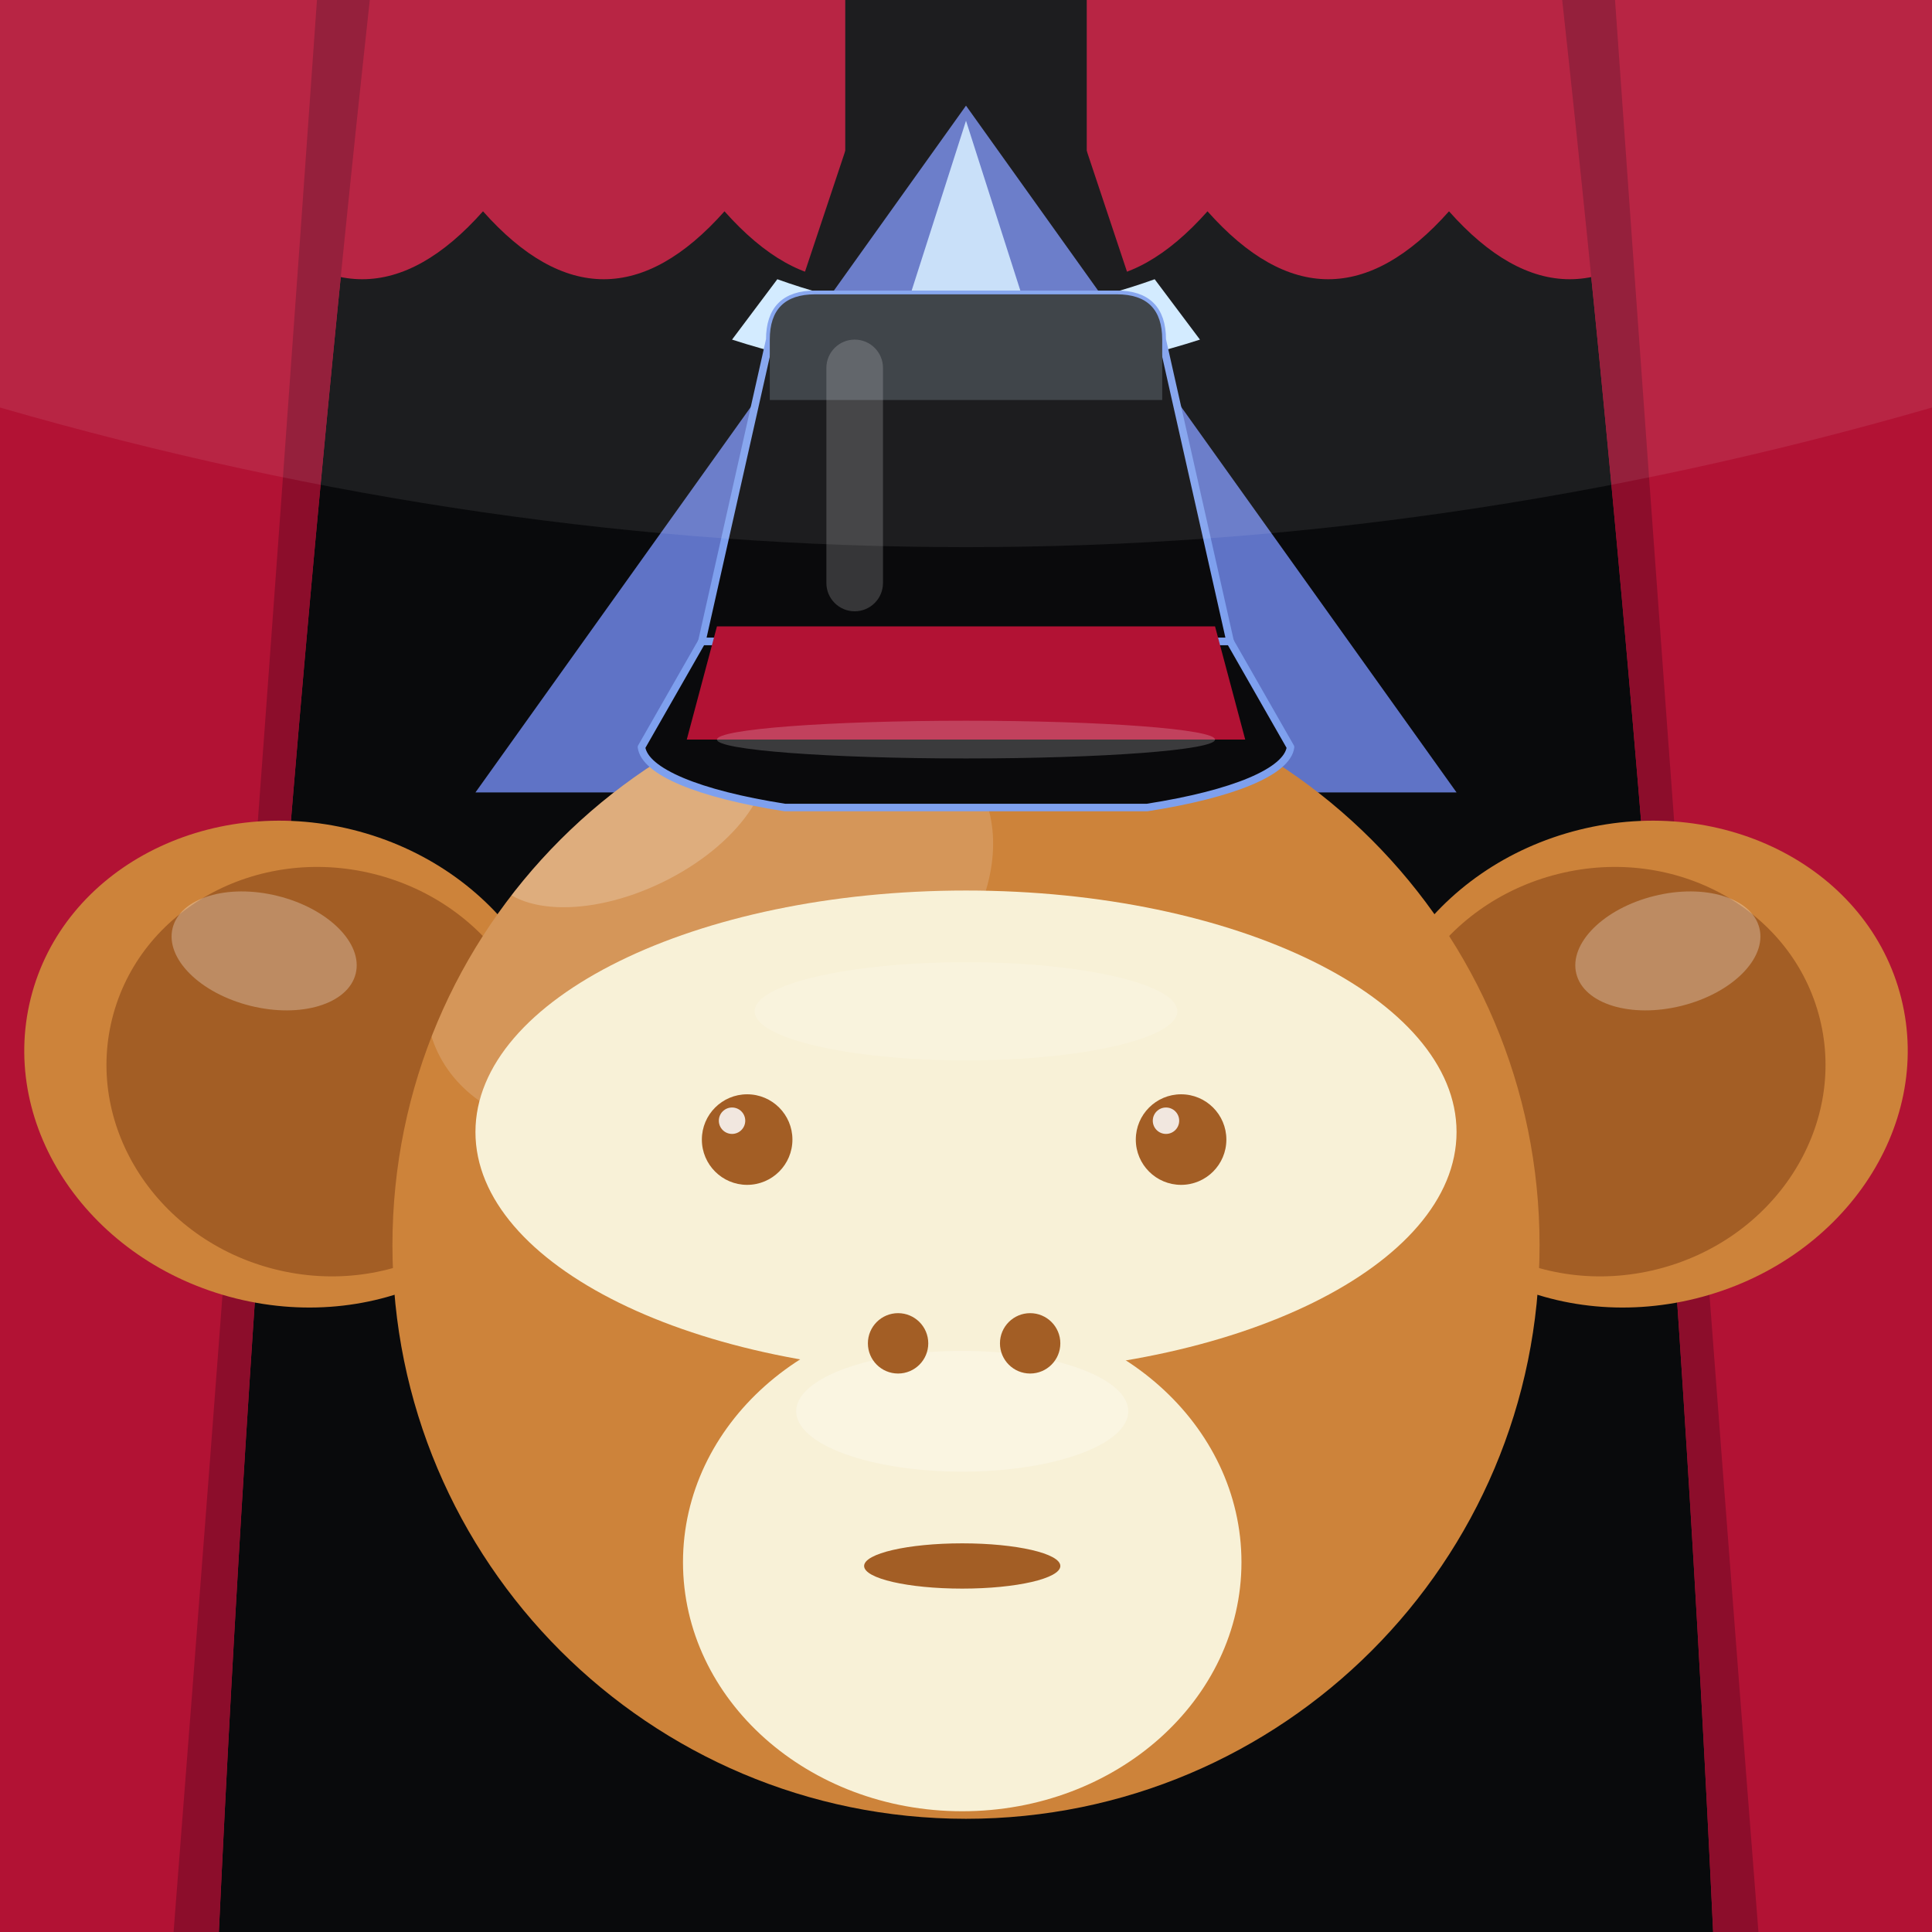
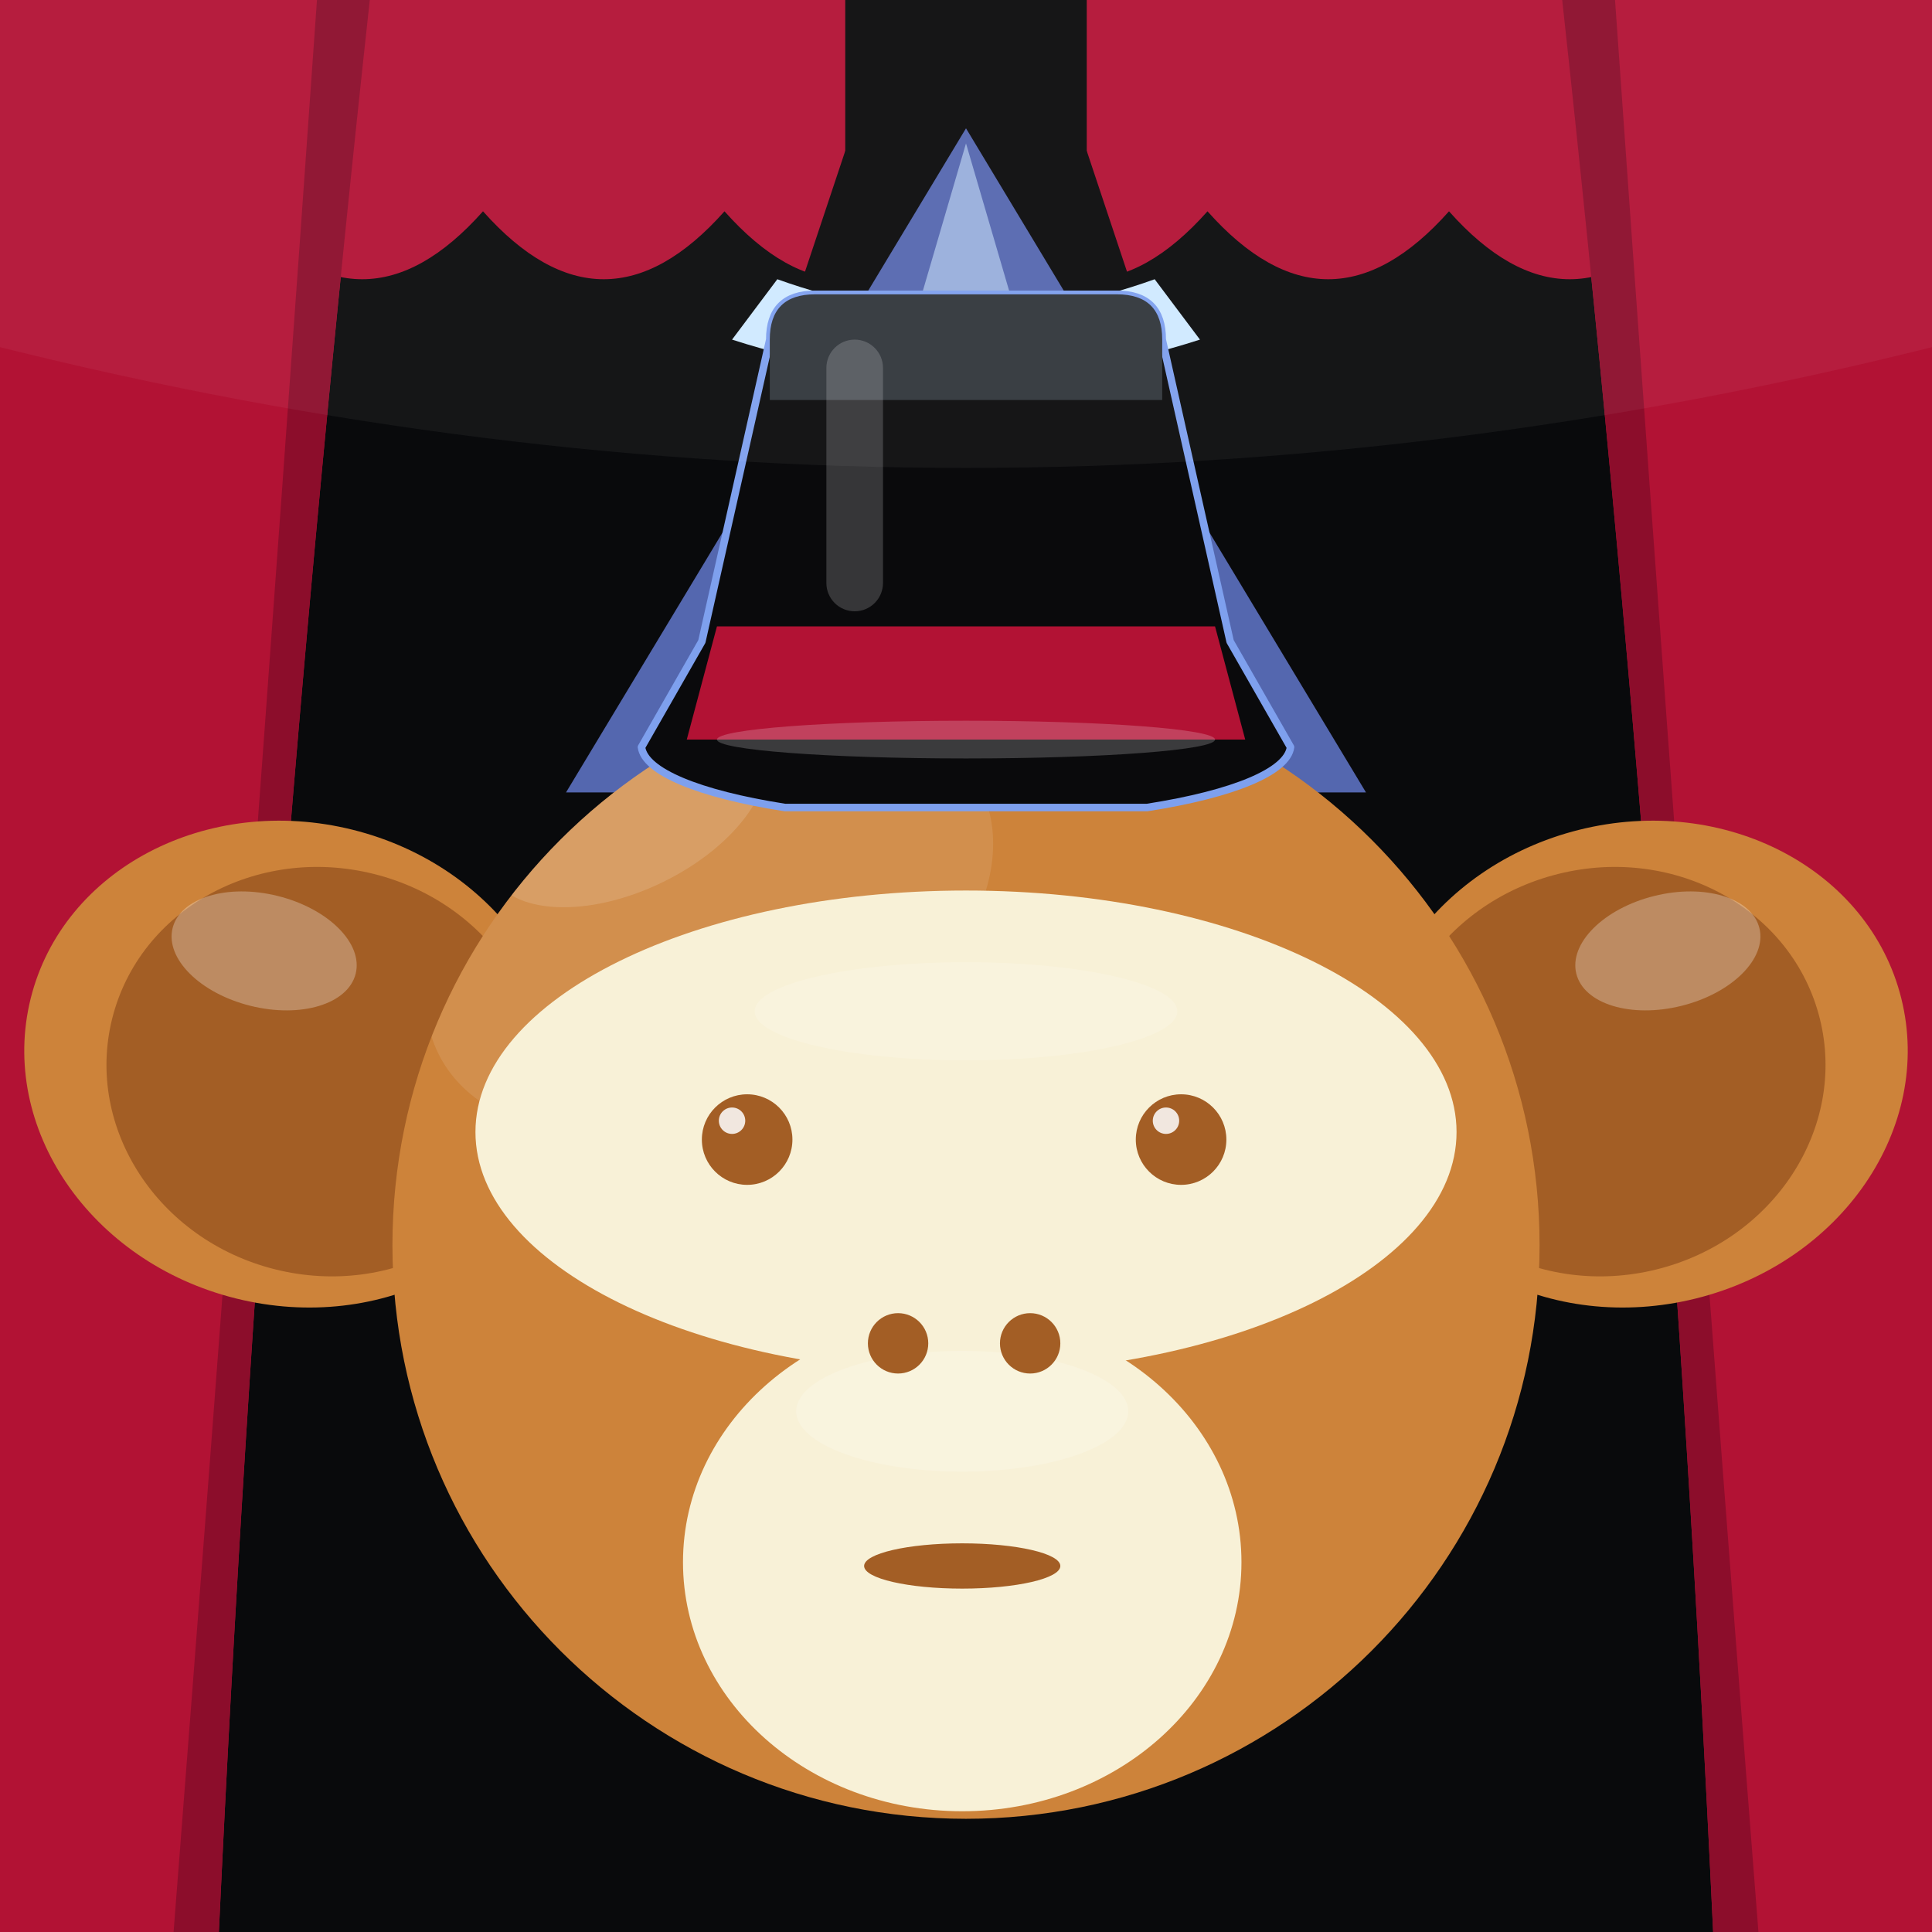
<svg xmlns="http://www.w3.org/2000/svg" viewBox="0 0 512 512" shape-rendering="geometricPrecision">
  <defs>
    <clipPath id="craneo">
      <ellipse cx="256" cy="330" rx="152" ry="152" />
    </clipPath>
    <clipPath id="rostro">
      <ellipse cx="256" cy="300" rx="130" ry="64" />
      <ellipse cx="255" cy="414" rx="74" ry="66" />
    </clipPath>
    <clipPath id="oreja-izq">
      <ellipse cx="78" cy="282" rx="72" ry="64" transform="rotate(14 78 282)" />
    </clipPath>
    <clipPath id="oreja-der">
      <ellipse cx="434" cy="282" rx="72" ry="64" transform="rotate(-14 434 282)" />
    </clipPath>
  </defs>
  <rect width="512" height="512" fill="#090A0C" />
  <path d="M0 0 H512 V56     Q480 92 448 56 Q416 92 384 56 Q352 92 320 56     Q288 92 256 56 Q224 92 192 56 Q160 92 128 56     Q96 92 64 56 Q32 92 0 56 Z" fill="#B21234" />
  <path d="M0 0 H98 Q70 256 58 512 H0 Z" fill="#B21234" />
  <path d="M84 0 H98 Q70 256 58 512 H46 Q66 256 84 0 Z" fill="#8C0D2B" />
  <path d="M512 0 H414 Q442 256 454 512 H512 Z" fill="#B21234" />
  <path d="M428 0 H414 Q442 256 454 512 H466 Q446 256 428 0 Z" fill="#8C0D2B" />
  <rect x="224" y="0" width="64" height="52" fill="#0A0A0C" />
  <path d="M224 40 L212 76 Q256 92 300 76 L288 40 Z" fill="#0A0A0C" />
  <path d="M206 74 Q256 92 306 74 L318 90 Q256 110 194 90 Z" fill="#CFE9FF" />
  <path d="M212 78 Q256 96 300 78 L308 88 Q256 104 204 88 Z" fill="#6E86E6" />
-   <path d="M256 28 L126 210 L386 210 Z" fill="#6E86E6" opacity="0.85" />
-   <path d="M256 32 L224 132 L288 132 Z" fill="#CFE9FF" opacity="0.9" />
+   <path d="M256 34 L150 210 L362 210 Z" fill="#6E86E6" opacity="0.75" />
+   <path d="M256 38 L232 120 L280 120 Z" fill="#CFE9FF" opacity="0.55" />
  <ellipse cx="78" cy="282" rx="72" ry="64" fill="#CD833A" transform="rotate(14 78 282)" />
  <ellipse cx="86" cy="284" rx="58" ry="54" fill="#A35E25" transform="rotate(14 86 284)" />
  <ellipse cx="434" cy="282" rx="72" ry="64" fill="#CD833A" transform="rotate(-14 434 282)" />
  <ellipse cx="426" cy="284" rx="58" ry="54" fill="#A35E25" transform="rotate(-14 426 284)" />
  <ellipse cx="256" cy="330" rx="152" ry="152" fill="#CD833A" />
  <g clip-path="url(#oreja-izq)" fill="#FFFFFF">
    <ellipse cx="70" cy="252" rx="25" ry="15" transform="rotate(14 70 252)" opacity="0.28" />
  </g>
  <g clip-path="url(#oreja-der)" fill="#FFFFFF">
    <ellipse cx="442" cy="252" rx="25" ry="15" transform="rotate(-14 442 252)" opacity="0.28" />
  </g>
  <g clip-path="url(#craneo)" fill="#FFFFFF">
-     <ellipse cx="188" cy="244" rx="80" ry="50" transform="rotate(-26 188 244)" opacity="0.16" />
-     <ellipse cx="166" cy="214" rx="40" ry="22" transform="rotate(-26 166 214)" opacity="0.22" />
+     <ellipse cx="188" cy="244" rx="80" ry="50" transform="rotate(-26 188 244)" opacity="0.10" />
+     <ellipse cx="166" cy="214" rx="40" ry="22" transform="rotate(-26 166 214)" opacity="0.14" />
  </g>
  <ellipse cx="256" cy="300" rx="130" ry="64" fill="#F8F1D7" />
  <ellipse cx="255" cy="414" rx="74" ry="66" fill="#F8F1D7" />
  <g clip-path="url(#rostro)" fill="#FFFFFF">
    <ellipse cx="256" cy="268" rx="56" ry="13" opacity="0.16" />
-     <ellipse cx="255" cy="374" rx="44" ry="16" opacity="0.26" />
+     <ellipse cx="255" cy="374" rx="44" ry="16" opacity="0.18" />
  </g>
  <circle cx="198" cy="302" r="12" fill="#A35E25" />
  <circle cx="313" cy="302" r="12" fill="#A35E25" />
  <circle cx="238" cy="356" r="8" fill="#A35E25" />
  <circle cx="273" cy="356" r="8" fill="#A35E25" />
  <ellipse cx="255" cy="415" rx="26" ry="6" fill="#A35E25" />
  <circle cx="194" cy="297" r="3.5" fill="#FFFFFF" opacity="0.85" />
  <circle cx="309" cy="297" r="3.5" fill="#FFFFFF" opacity="0.85" />
-   <path d="M204 90 Q204 78 216 78 H296 Q308 78 308 90 L326 170     L186 170 Z" fill="#0A0A0C" stroke="#7EA0EE" stroke-width="2" stroke-linejoin="round" />
-   <path d="M186 170 L326 170 L342 198 A86 20 0 0 1 304 214 H208 A86 20 0 0 1 170 198 Z" fill="#0A0A0C" stroke="#7EA0EE" stroke-width="2" stroke-linejoin="round" />
+   <path d="M204 90 Q204 78 216 78 H296 Q308 78 308 90     L326 170 L342 198 A86 20 0 0 1 304 214 H208     A86 20 0 0 1 170 198 L186 170 Z" fill="#0A0A0C" stroke="#7EA0EE" stroke-width="2" stroke-linejoin="round" />
  <path d="M204 90 Q204 78 216 78 H296 Q308 78 308 90 V106 H204 Z" fill="#30353B" />
  <path d="M190 166 L322 166 L330 196 H182 Z" fill="#B21234" />
  <rect x="219" y="90" width="15" height="72" rx="7.5" fill="#FFFFFF" opacity="0.18" />
  <ellipse cx="256" cy="196" rx="66" ry="5" fill="#FFFFFF" opacity="0.20" />
-   <path d="M0 0 H512 V108 Q256 182 0 108 Z" fill="#FFFFFF" opacity="0.08" />
+   <path d="M0 0 H512 V92 Q256 156 0 92 Z" fill="#FFFFFF" opacity="0.05" />
</svg>
